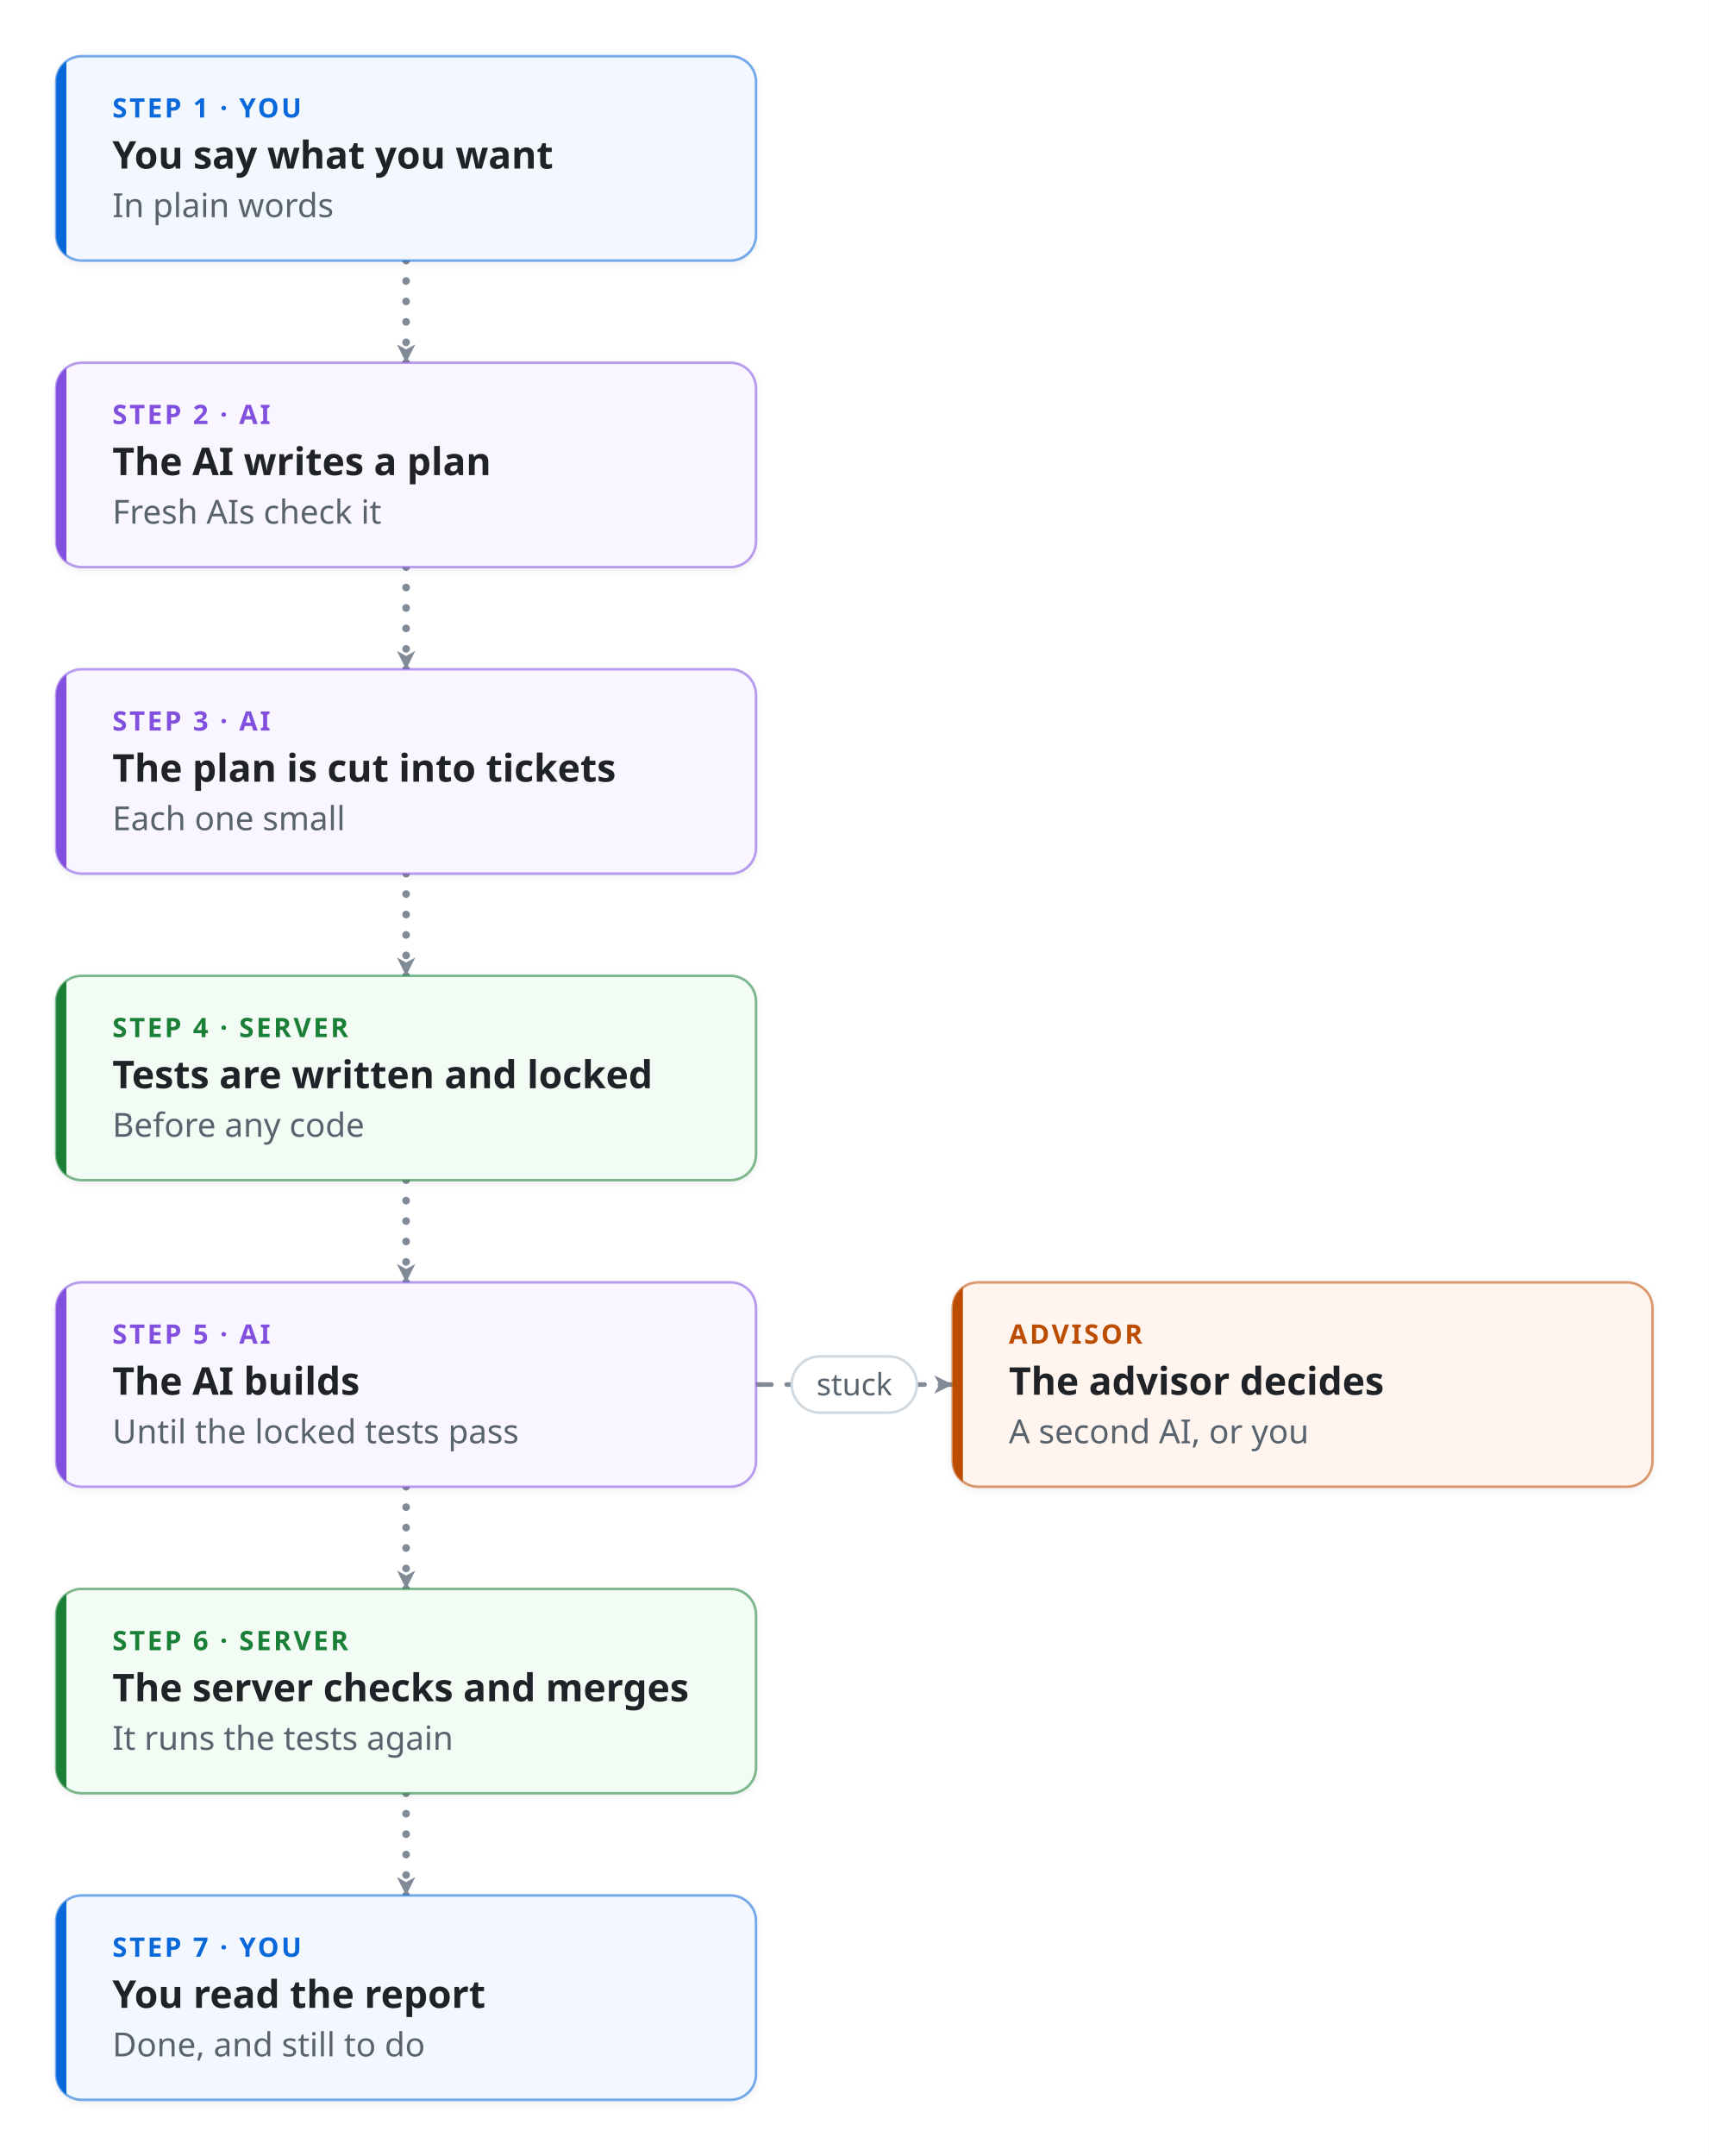
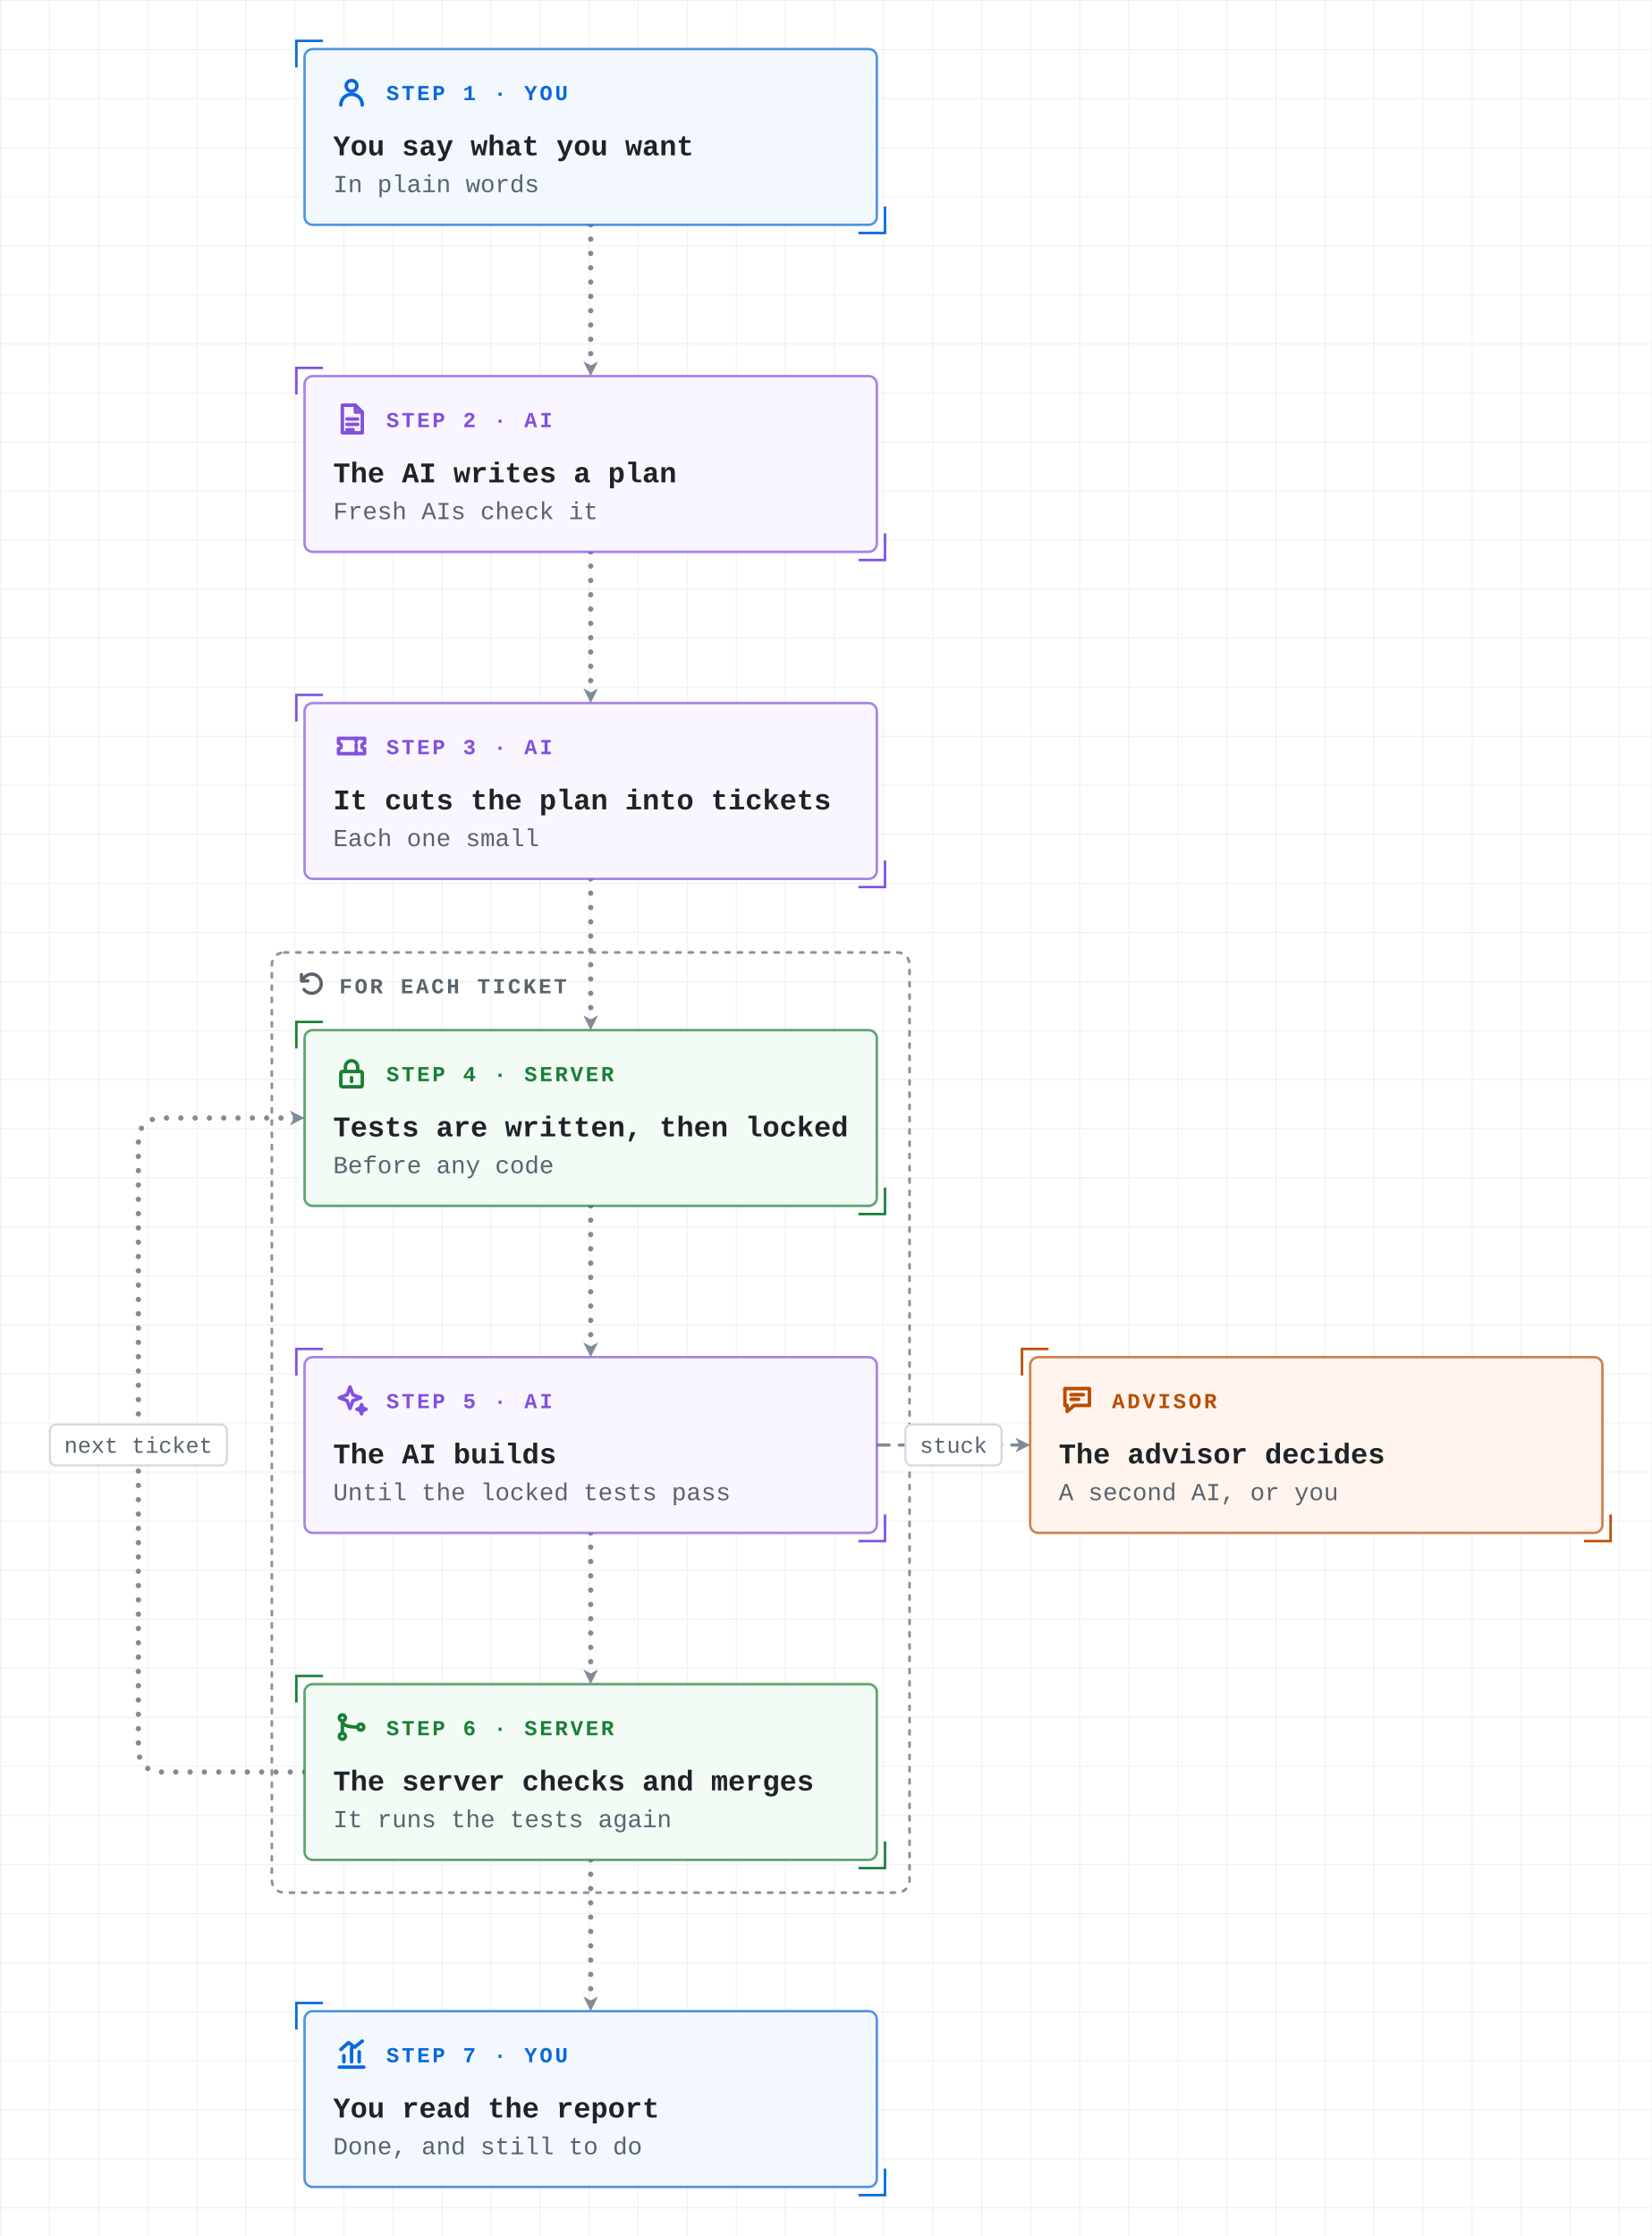
- <svg xmlns="http://www.w3.org/2000/svg" viewBox="-22 -22 669 844" width="669" height="844" role="img" aria-labelledby="title desc" font-family="-apple-system, BlinkMacSystemFont, 'Segoe UI', 'Noto Sans', Helvetica, Arial, sans-serif">
+ <svg xmlns="http://www.w3.org/2000/svg" viewBox="-149 -24 808 1094" width="808" height="1094" role="img" aria-labelledby="title desc" font-family="ui-monospace, SFMono-Regular, 'JetBrains Mono', 'Cascadia Mono', Menlo, Consolas, 'Liberation Mono', monospace">
  <defs>
    <marker id="arrow-plain" viewBox="0 0 10 10" refX="9" refY="5" markerWidth="9" markerHeight="9" markerUnits="userSpaceOnUse" orient="auto-start-reverse">
      <path d="M1,1 L9,5 L1,9 L3.2,5 z" fill="#818b98" />
    </marker>
    <marker id="arrow-fail" viewBox="0 0 10 10" refX="9" refY="5" markerWidth="9" markerHeight="9" markerUnits="userSpaceOnUse" orient="auto-start-reverse">
      <path d="M1,1 L9,5 L1,9 L3.2,5 z" fill="#cf222e" />
    </marker>
    <marker id="arrow-pass" viewBox="0 0 10 10" refX="9" refY="5" markerWidth="9" markerHeight="9" markerUnits="userSpaceOnUse" orient="auto-start-reverse">
      <path d="M1,1 L9,5 L1,9 L3.2,5 z" fill="#1a7f37" />
    </marker>
-     <filter id="shadow" x="-10%" y="-10%" width="120%" height="140%">
-       <feDropShadow dx="0" dy="1" stdDeviation="1.6" flood-color="#1f2328" flood-opacity="0.07" />
-     </filter>
+     <pattern id="grid" x="-149" y="-24" width="24" height="24" patternUnits="userSpaceOnUse">
+       <path d="M24 0H0V24" fill="none" stroke="#eef1f4" stroke-width="1" />
+     </pattern>
  </defs>
-   <style>.main{stroke-width:3;stroke-dasharray:0 8;animation:flow 0.8s linear infinite}.side{stroke-width:1.8;stroke-dasharray:6 6;animation:side 1.6s linear infinite}@keyframes flow{to{stroke-dashoffset:-8}}@keyframes side{to{stroke-dashoffset:-12}}@media (prefers-reduced-motion:reduce){.main,.side{animation:none}.ticket{display:none}}</style>
-   <rect x="-22" y="-22" width="669" height="844" fill="#ffffff" />
-   <path class="main" d="M137.0,80.0 L137.0,120.0" fill="none" stroke="#818b98" stroke-linecap="round" stroke-linejoin="round" marker-end="url(#arrow-plain)" />
-   <path class="main" d="M137.0,200.0 L137.0,240.0" fill="none" stroke="#818b98" stroke-linecap="round" stroke-linejoin="round" marker-end="url(#arrow-plain)" />
-   <path class="main" d="M137.0,320.0 L137.0,360.0" fill="none" stroke="#818b98" stroke-linecap="round" stroke-linejoin="round" marker-end="url(#arrow-plain)" />
-   <path class="main" d="M137.0,440.0 L137.0,480.0" fill="none" stroke="#818b98" stroke-linecap="round" stroke-linejoin="round" marker-end="url(#arrow-plain)" />
-   <path class="main" d="M137.0,560.0 L137.0,600.0" fill="none" stroke="#818b98" stroke-linecap="round" stroke-linejoin="round" marker-end="url(#arrow-plain)" />
-   <path class="main" d="M137.0,680.0 L137.0,720.0" fill="none" stroke="#818b98" stroke-linecap="round" stroke-linejoin="round" marker-end="url(#arrow-plain)" />
-   <path class="side" d="M274.0,520.0 L351.0,520.0" fill="none" stroke="#818b98" stroke-linecap="round" stroke-linejoin="round" marker-end="url(#arrow-plain)" />
-   <rect x="0.0" y="0.0" width="274.0" height="80.0" rx="10" fill="#f3f8ff" stroke="#0969da" stroke-opacity="0.55" stroke-width="1" filter="url(#shadow)" />
-   <clipPath id="clip0">
-     <rect x="0.0" y="0.0" width="274.0" height="80.0" rx="10" />
-   </clipPath>
-   <rect x="0.0" y="0.0" width="4" height="80.0" fill="#0969da" clip-path="url(#clip0)" />
-   <text x="22.0" y="24.0" font-size="10.5" font-weight="700" letter-spacing="0.9" fill="#0969da">STEP 1 · YOU</text>
-   <text x="22.0" y="44.0" font-size="15" font-weight="600" fill="#1f2328">You say what you want</text>
-   <text x="22.0" y="63.0" font-size="13" fill="#59636e">In plain words</text>
-   <rect x="0.0" y="120.0" width="274.0" height="80.0" rx="10" fill="#f9f6ff" stroke="#8250df" stroke-opacity="0.55" stroke-width="1" filter="url(#shadow)" />
-   <clipPath id="clip1">
-     <rect x="0.0" y="120.0" width="274.0" height="80.0" rx="10" />
-   </clipPath>
-   <rect x="0.0" y="120.0" width="4" height="80.0" fill="#8250df" clip-path="url(#clip1)" />
-   <text x="22.0" y="144.0" font-size="10.5" font-weight="700" letter-spacing="0.9" fill="#8250df">STEP 2 · AI</text>
-   <text x="22.0" y="164.0" font-size="15" font-weight="600" fill="#1f2328">The AI writes a plan</text>
-   <text x="22.0" y="183.0" font-size="13" fill="#59636e">Fresh AIs check it</text>
-   <rect x="0.0" y="240.0" width="274.0" height="80.0" rx="10" fill="#f9f6ff" stroke="#8250df" stroke-opacity="0.55" stroke-width="1" filter="url(#shadow)" />
-   <clipPath id="clip2">
-     <rect x="0.0" y="240.0" width="274.0" height="80.0" rx="10" />
-   </clipPath>
-   <rect x="0.0" y="240.0" width="4" height="80.0" fill="#8250df" clip-path="url(#clip2)" />
-   <text x="22.0" y="264.0" font-size="10.5" font-weight="700" letter-spacing="0.9" fill="#8250df">STEP 3 · AI</text>
-   <text x="22.0" y="284.0" font-size="15" font-weight="600" fill="#1f2328">The plan is cut into tickets</text>
-   <text x="22.0" y="303.0" font-size="13" fill="#59636e">Each one small</text>
-   <rect x="0.0" y="360.0" width="274.0" height="80.0" rx="10" fill="#f2fbf4" stroke="#1a7f37" stroke-opacity="0.55" stroke-width="1" filter="url(#shadow)" />
-   <clipPath id="clip3">
-     <rect x="0.0" y="360.0" width="274.0" height="80.0" rx="10" />
-   </clipPath>
-   <rect x="0.0" y="360.0" width="4" height="80.0" fill="#1a7f37" clip-path="url(#clip3)" />
-   <text x="22.0" y="384.0" font-size="10.5" font-weight="700" letter-spacing="0.9" fill="#1a7f37">STEP 4 · SERVER</text>
-   <text x="22.0" y="404.0" font-size="15" font-weight="600" fill="#1f2328">Tests are written and locked</text>
-   <text x="22.0" y="423.0" font-size="13" fill="#59636e">Before any code</text>
-   <rect x="0.0" y="480.0" width="274.0" height="80.0" rx="10" fill="#f9f6ff" stroke="#8250df" stroke-opacity="0.55" stroke-width="1" filter="url(#shadow)" />
-   <clipPath id="clip4">
-     <rect x="0.0" y="480.0" width="274.0" height="80.0" rx="10" />
-   </clipPath>
-   <rect x="0.0" y="480.0" width="4" height="80.0" fill="#8250df" clip-path="url(#clip4)" />
-   <text x="22.0" y="504.0" font-size="10.5" font-weight="700" letter-spacing="0.9" fill="#8250df">STEP 5 · AI</text>
-   <text x="22.0" y="524.0" font-size="15" font-weight="600" fill="#1f2328">The AI builds</text>
-   <text x="22.0" y="543.0" font-size="13" fill="#59636e">Until the locked tests pass</text>
-   <rect x="0.0" y="600.0" width="274.0" height="80.0" rx="10" fill="#f2fbf4" stroke="#1a7f37" stroke-opacity="0.55" stroke-width="1" filter="url(#shadow)" />
-   <clipPath id="clip5">
-     <rect x="0.0" y="600.0" width="274.0" height="80.0" rx="10" />
-   </clipPath>
-   <rect x="0.0" y="600.0" width="4" height="80.0" fill="#1a7f37" clip-path="url(#clip5)" />
-   <text x="22.0" y="624.0" font-size="10.5" font-weight="700" letter-spacing="0.9" fill="#1a7f37">STEP 6 · SERVER</text>
-   <text x="22.0" y="644.0" font-size="15" font-weight="600" fill="#1f2328">The server checks and merges</text>
-   <text x="22.0" y="663.0" font-size="13" fill="#59636e">It runs the tests again</text>
-   <rect x="0.0" y="720.0" width="274.0" height="80.0" rx="10" fill="#f3f8ff" stroke="#0969da" stroke-opacity="0.55" stroke-width="1" filter="url(#shadow)" />
-   <clipPath id="clip6">
-     <rect x="0.0" y="720.0" width="274.0" height="80.0" rx="10" />
-   </clipPath>
-   <rect x="0.0" y="720.0" width="4" height="80.0" fill="#0969da" clip-path="url(#clip6)" />
-   <text x="22.0" y="744.0" font-size="10.5" font-weight="700" letter-spacing="0.9" fill="#0969da">STEP 7 · YOU</text>
-   <text x="22.0" y="764.0" font-size="15" font-weight="600" fill="#1f2328">You read the report</text>
-   <text x="22.0" y="783.0" font-size="13" fill="#59636e">Done, and still to do</text>
-   <rect x="351.0" y="480.0" width="274.0" height="80.0" rx="10" fill="#fff5ee" stroke="#bc4c00" stroke-opacity="0.55" stroke-width="1" filter="url(#shadow)" />
-   <clipPath id="clip7">
-     <rect x="351.0" y="480.0" width="274.0" height="80.0" rx="10" />
-   </clipPath>
-   <rect x="351.0" y="480.0" width="4" height="80.0" fill="#bc4c00" clip-path="url(#clip7)" />
-   <text x="373.0" y="504.0" font-size="10.5" font-weight="700" letter-spacing="0.9" fill="#bc4c00">ADVISOR</text>
-   <text x="373.0" y="524.0" font-size="15" font-weight="600" fill="#1f2328">The advisor decides</text>
-   <text x="373.0" y="543.0" font-size="13" fill="#59636e">A second AI, or you</text>
-   <rect x="288.0" y="509.0" width="49.0" height="22" rx="11.0" fill="#ffffff" stroke="#d1d9e0" stroke-width="1" />
-   <text x="312.5" y="524.2" text-anchor="middle" font-size="12" font-weight="500" fill="#59636e">stuck</text>
+   <style>.main{stroke-width:2.6;stroke-dasharray:0 7;animation:flow 0.8s linear infinite}.side{stroke-width:1.6;stroke-dasharray:6 5;animation:side 1.6s linear infinite}@keyframes flow{to{stroke-dashoffset:-7}}@keyframes side{to{stroke-dashoffset:-11}}@media (prefers-reduced-motion:reduce){.main,.side{animation:none}.ticket{display:none}}</style>
+   <rect x="-149" y="-24" width="808" height="1094" fill="#ffffff" />
+   <rect x="-149" y="-24" width="808" height="1094" fill="url(#grid)" />
+   <rect x="-16.0" y="442.0" width="312.0" height="460.0" rx="6" fill="none" stroke="#59636e" stroke-opacity="0.7" stroke-width="1.3" stroke-dasharray="2 4" stroke-linecap="round" />
+   <g transform="translate(-4.0,450.0) scale(0.625)" fill="none" stroke="#59636e" stroke-width="2.56" stroke-linecap="round" stroke-linejoin="round">
+     <path d="M4 4.5v5h5" />
+     <path d="M4.8 9.5A7.5 7.5 0 1 1 6 16.2" />
+   </g>
+   <text x="17.0" y="462.0" font-size="10.5" font-weight="700" letter-spacing="1.2" fill="#59636e">FOR EACH TICKET</text>
+   <path class="main" d="M140.0,86.0 L140.0,160.0" fill="none" stroke="#818b98" stroke-linecap="round" stroke-linejoin="round" marker-end="url(#arrow-plain)" />
+   <path class="main" d="M140.0,246.0 L140.0,320.0" fill="none" stroke="#818b98" stroke-linecap="round" stroke-linejoin="round" marker-end="url(#arrow-plain)" />
+   <path class="main" d="M140.0,406.0 L140.0,480.0" fill="none" stroke="#818b98" stroke-linecap="round" stroke-linejoin="round" marker-end="url(#arrow-plain)" />
+   <path class="main" d="M140.0,566.0 L140.0,640.0" fill="none" stroke="#818b98" stroke-linecap="round" stroke-linejoin="round" marker-end="url(#arrow-plain)" />
+   <path class="main" d="M140.0,726.0 L140.0,800.0" fill="none" stroke="#818b98" stroke-linecap="round" stroke-linejoin="round" marker-end="url(#arrow-plain)" />
+   <path class="main" d="M140.0,886.0 L140.0,960.0" fill="none" stroke="#818b98" stroke-linecap="round" stroke-linejoin="round" marker-end="url(#arrow-plain)" />
+   <path class="main" d="M0.0,843.0 L-69.3,843.0 Q-81.3,843.0 -81.3,831.0 L-81.3,535.0 Q-81.3,523.0 -69.3,523.0 L0.0,523.0" fill="none" stroke="#818b98" stroke-linecap="round" stroke-linejoin="round" marker-end="url(#arrow-plain)" />
+   <path class="side" d="M280.0,683.0 L355.0,683.0" fill="none" stroke="#818b98" stroke-linecap="round" stroke-linejoin="round" marker-end="url(#arrow-plain)" />
+   <rect x="0.0" y="0.0" width="280.0" height="86.0" rx="4" fill="#f3f8ff" stroke="#0969da" stroke-opacity="0.7" stroke-width="1.2" />
+   <path d="M9.0,-4.0 H-4.0 V9.0" fill="none" stroke="#0969da" stroke-width="1.2" />
+   <path d="M271.0,90.0 H284.0 V77.0" fill="none" stroke="#0969da" stroke-width="1.2" />
+   <g transform="translate(14.0,12.0) scale(0.75)" fill="none" stroke="#0969da" stroke-width="2.27" stroke-linecap="round" stroke-linejoin="round">
+     <path d="M12 4.5a3.5 3.5 0 1 0 0 7a3.5 3.5 0 1 0 0-7z" />
+     <path d="M5 20.5c0-3.9 3.1-7 7-7s7 3.1 7 7" />
+   </g>
+   <text x="40.0" y="25.0" font-size="10.5" font-weight="700" letter-spacing="1.2" fill="#0969da">STEP 1 · YOU</text>
+   <text x="14.0" y="52.0" font-size="14" font-weight="700" fill="#1f2328">You say what you want</text>
+   <text x="14.0" y="70.0" font-size="12" fill="#59636e">In plain words</text>
+   <rect x="0.0" y="160.0" width="280.0" height="86.0" rx="4" fill="#f9f6ff" stroke="#8250df" stroke-opacity="0.7" stroke-width="1.2" />
+   <path d="M9.0,156.0 H-4.0 V169.0" fill="none" stroke="#8250df" stroke-width="1.2" />
+   <path d="M271.0,250.0 H284.0 V237.0" fill="none" stroke="#8250df" stroke-width="1.2" />
+   <g transform="translate(14.0,172.0) scale(0.75)" fill="none" stroke="#8250df" stroke-width="2.27" stroke-linecap="round" stroke-linejoin="round">
+     <path d="M6 3h8.5L19 7.5V21H6z" />
+     <path d="M14.5 3v4.5H19" />
+     <path d="M9 12h7M9 15.5h7M9 19h4" />
+   </g>
+   <text x="40.0" y="185.0" font-size="10.5" font-weight="700" letter-spacing="1.2" fill="#8250df">STEP 2 · AI</text>
+   <text x="14.0" y="212.0" font-size="14" font-weight="700" fill="#1f2328">The AI writes a plan</text>
+   <text x="14.0" y="230.0" font-size="12" fill="#59636e">Fresh AIs check it</text>
+   <rect x="0.0" y="320.0" width="280.0" height="86.0" rx="4" fill="#f9f6ff" stroke="#8250df" stroke-opacity="0.7" stroke-width="1.2" />
+   <path d="M9.0,316.0 H-4.0 V329.0" fill="none" stroke="#8250df" stroke-width="1.2" />
+   <path d="M271.0,410.0 H284.0 V397.0" fill="none" stroke="#8250df" stroke-width="1.2" />
+   <g transform="translate(14.0,332.0) scale(0.75)" fill="none" stroke="#8250df" stroke-width="2.27" stroke-linecap="round" stroke-linejoin="round">
+     <path d="M3.5 7h17v3.2a1.8 1.8 0 0 0 0 3.6V17h-17v-3.2a1.8 1.8 0 0 0 0-3.6z" />
+     <path d="M15 7v2M15 11v2M15 15v2" />
+   </g>
+   <text x="40.0" y="345.0" font-size="10.5" font-weight="700" letter-spacing="1.2" fill="#8250df">STEP 3 · AI</text>
+   <text x="14.0" y="372.0" font-size="14" font-weight="700" fill="#1f2328">It cuts the plan into tickets</text>
+   <text x="14.0" y="390.0" font-size="12" fill="#59636e">Each one small</text>
+   <rect x="0.0" y="480.0" width="280.0" height="86.0" rx="4" fill="#f2fbf4" stroke="#1a7f37" stroke-opacity="0.7" stroke-width="1.2" />
+   <path d="M9.0,476.0 H-4.0 V489.0" fill="none" stroke="#1a7f37" stroke-width="1.2" />
+   <path d="M271.0,570.0 H284.0 V557.0" fill="none" stroke="#1a7f37" stroke-width="1.2" />
+   <g transform="translate(14.0,492.0) scale(0.75)" fill="none" stroke="#1a7f37" stroke-width="2.27" stroke-linecap="round" stroke-linejoin="round">
+     <path d="M6 11h12a1 1 0 0 1 1 1v8a1 1 0 0 1-1 1H6a1 1 0 0 1-1-1v-8a1 1 0 0 1 1-1z" />
+     <path d="M8 11V8a4 4 0 0 1 8 0v3" />
+     <path d="M12 15v2.5" />
+   </g>
+   <text x="40.0" y="505.0" font-size="10.5" font-weight="700" letter-spacing="1.2" fill="#1a7f37">STEP 4 · SERVER</text>
+   <text x="14.0" y="532.0" font-size="14" font-weight="700" fill="#1f2328">Tests are written, then locked</text>
+   <text x="14.0" y="550.0" font-size="12" fill="#59636e">Before any code</text>
+   <rect x="0.0" y="640.0" width="280.0" height="86.0" rx="4" fill="#f9f6ff" stroke="#8250df" stroke-opacity="0.7" stroke-width="1.2" />
+   <path d="M9.0,636.0 H-4.0 V649.0" fill="none" stroke="#8250df" stroke-width="1.2" />
+   <path d="M271.0,730.0 H284.0 V717.0" fill="none" stroke="#8250df" stroke-width="1.2" />
+   <g transform="translate(14.0,652.0) scale(0.75)" fill="none" stroke="#8250df" stroke-width="2.27" stroke-linecap="round" stroke-linejoin="round">
+     <path d="M11 3.5l1.9 5.1L18 10.5l-5.1 1.9L11 17.5l-1.9-5.1L4 10.5l5.1-1.9z" />
+     <path d="M18.5 15l.8 2.2l2.2.8l-2.2.8l-.8 2.2l-.8-2.2l-2.2-.8l2.2-.8z" />
+   </g>
+   <text x="40.0" y="665.0" font-size="10.5" font-weight="700" letter-spacing="1.2" fill="#8250df">STEP 5 · AI</text>
+   <text x="14.0" y="692.0" font-size="14" font-weight="700" fill="#1f2328">The AI builds</text>
+   <text x="14.0" y="710.0" font-size="12" fill="#59636e">Until the locked tests pass</text>
+   <rect x="0.0" y="800.0" width="280.0" height="86.0" rx="4" fill="#f2fbf4" stroke="#1a7f37" stroke-opacity="0.7" stroke-width="1.2" />
+   <path d="M9.0,796.0 H-4.0 V809.0" fill="none" stroke="#1a7f37" stroke-width="1.2" />
+   <path d="M271.0,890.0 H284.0 V877.0" fill="none" stroke="#1a7f37" stroke-width="1.2" />
+   <g transform="translate(14.0,812.0) scale(0.75)" fill="none" stroke="#1a7f37" stroke-width="2.27" stroke-linecap="round" stroke-linejoin="round">
+     <path d="M6 4a2 2 0 1 0 0 4a2 2 0 1 0 0-4z" />
+     <path d="M6 16a2 2 0 1 0 0 4a2 2 0 1 0 0-4z" />
+     <path d="M18 10a2 2 0 1 0 0 4a2 2 0 1 0 0-4z" />
+     <path d="M6 8v8" />
+     <path d="M6 8c0 3 4 4 10 4" />
+   </g>
+   <text x="40.0" y="825.0" font-size="10.5" font-weight="700" letter-spacing="1.2" fill="#1a7f37">STEP 6 · SERVER</text>
+   <text x="14.0" y="852.0" font-size="14" font-weight="700" fill="#1f2328">The server checks and merges</text>
+   <text x="14.0" y="870.0" font-size="12" fill="#59636e">It runs the tests again</text>
+   <rect x="0.0" y="960.0" width="280.0" height="86.0" rx="4" fill="#f3f8ff" stroke="#0969da" stroke-opacity="0.7" stroke-width="1.2" />
+   <path d="M9.0,956.0 H-4.0 V969.0" fill="none" stroke="#0969da" stroke-width="1.2" />
+   <path d="M271.0,1050.0 H284.0 V1037.0" fill="none" stroke="#0969da" stroke-width="1.2" />
+   <g transform="translate(14.0,972.0) scale(0.75)" fill="none" stroke="#0969da" stroke-width="2.27" stroke-linecap="round" stroke-linejoin="round">
+     <path d="M4 20.5h16" />
+     <path d="M7 17v-4M12 17V8M17 17v-6.5" />
+     <path d="M5 9l5-4.5l4 3l5-4" />
+   </g>
+   <text x="40.0" y="985.0" font-size="10.5" font-weight="700" letter-spacing="1.2" fill="#0969da">STEP 7 · YOU</text>
+   <text x="14.0" y="1012.0" font-size="14" font-weight="700" fill="#1f2328">You read the report</text>
+   <text x="14.0" y="1030.0" font-size="12" fill="#59636e">Done, and still to do</text>
+   <rect x="355.0" y="640.0" width="280.0" height="86.0" rx="4" fill="#fff5ee" stroke="#bc4c00" stroke-opacity="0.7" stroke-width="1.2" />
+   <path d="M364.0,636.0 H351.0 V649.0" fill="none" stroke="#bc4c00" stroke-width="1.2" />
+   <path d="M626.0,730.0 H639.0 V717.0" fill="none" stroke="#bc4c00" stroke-width="1.2" />
+   <g transform="translate(369.0,652.0) scale(0.75)" fill="none" stroke="#bc4c00" stroke-width="2.27" stroke-linecap="round" stroke-linejoin="round">
+     <path d="M4 4.5h16v11H10l-4.5 4v-4H4z" />
+     <path d="M8 8.5h8M8 11.5h5" />
+   </g>
+   <text x="395.0" y="665.0" font-size="10.5" font-weight="700" letter-spacing="1.2" fill="#bc4c00">ADVISOR</text>
+   <text x="369.0" y="692.0" font-size="14" font-weight="700" fill="#1f2328">The advisor decides</text>
+   <text x="369.0" y="710.0" font-size="12" fill="#59636e">A second AI, or you</text>
+   <rect x="-124.6" y="673.0" width="86.6" height="20" rx="3" fill="#ffffff" stroke="#d1d9e0" stroke-width="1" />
+   <text x="-81.3" y="686.8" text-anchor="middle" font-size="11" fill="#59636e">next ticket</text>
+   <rect x="294.0" y="673.0" width="47.0" height="20" rx="3" fill="#ffffff" stroke="#d1d9e0" stroke-width="1" />
+   <text x="317.5" y="686.8" text-anchor="middle" font-size="11" fill="#59636e">stuck</text>
</svg>
